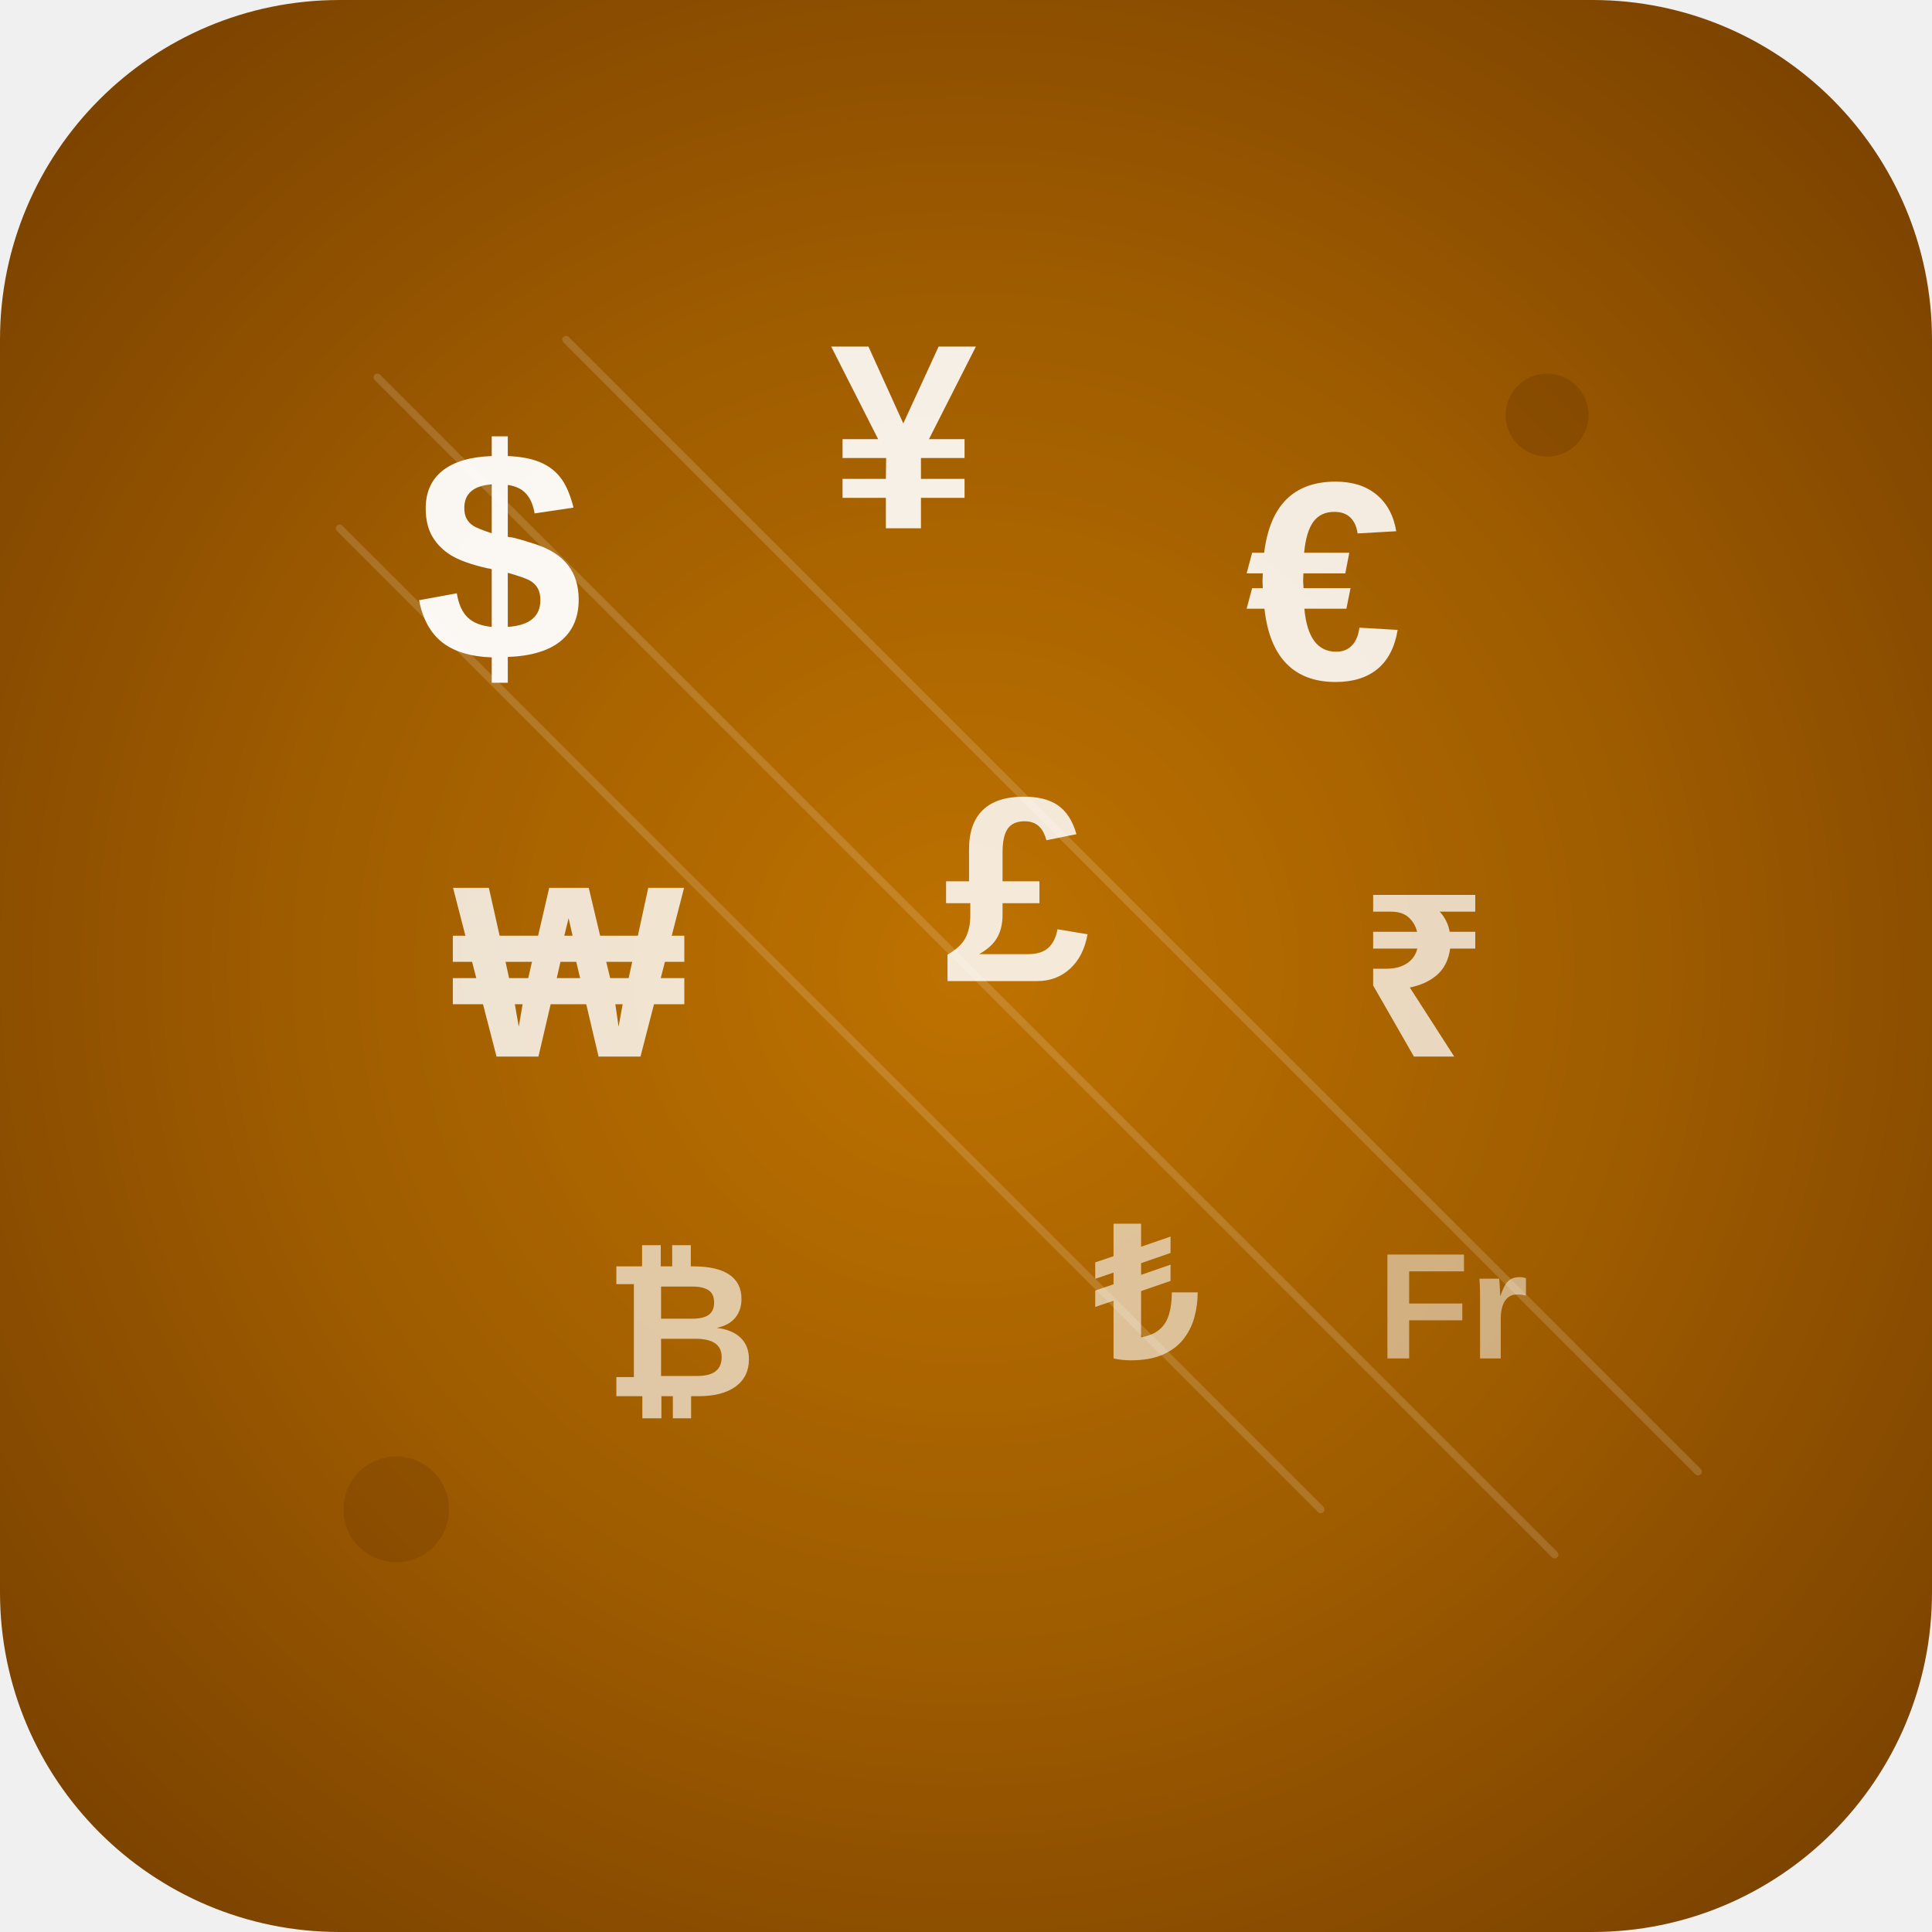
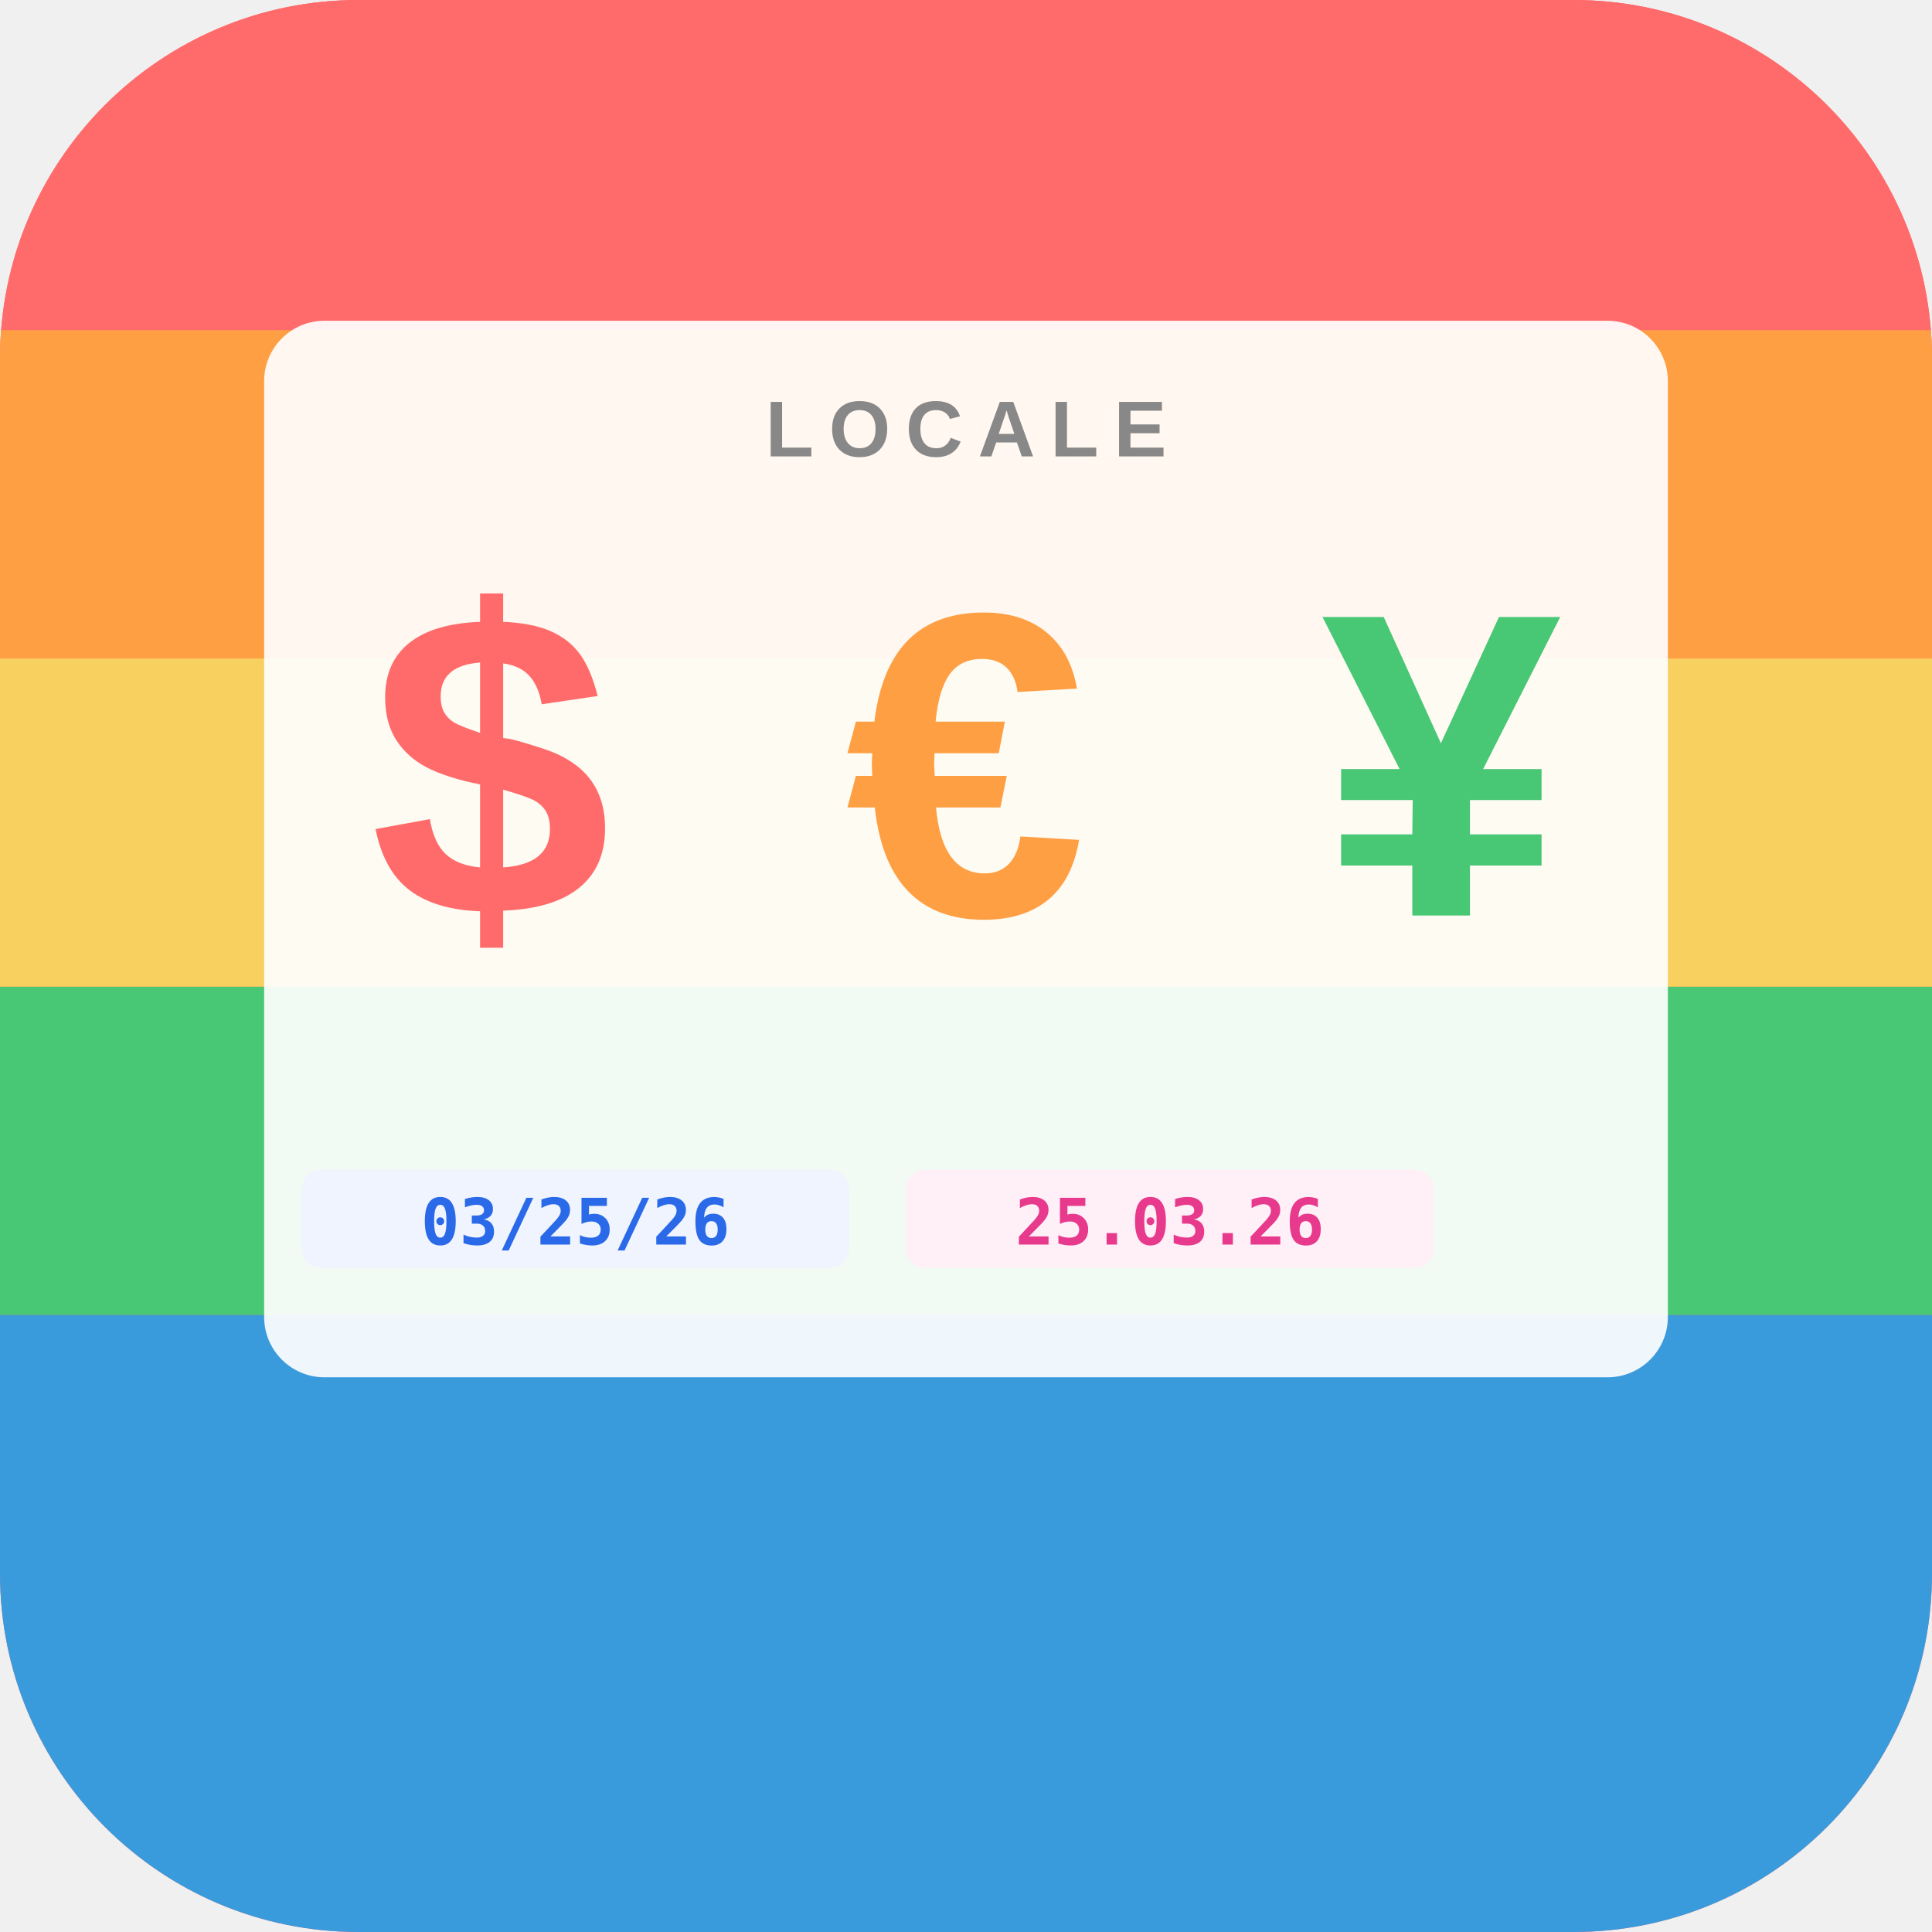
<svg xmlns="http://www.w3.org/2000/svg" viewBox="0 0 1024 1024">
  <defs>
-     <clipPath id="lv2-clip">
-       <rect width="1024" height="1024" rx="180" />
+     <clipPath id="roundClip">
+       <rect width="1024" height="1024" rx="190" />
    </clipPath>
-     <radialGradient id="lv2-bg" cx="50%" cy="50%" r="65%">
-       <stop offset="0%" stop-color="#C87800" />
-       <stop offset="100%" stop-color="#7A4200" />
-     </radialGradient>
  </defs>
-   <g clip-path="url(#lv2-clip)">
-     <rect width="1024" height="1024" fill="url(#lv2-bg)" />
-     <circle cx="512" cy="512" r="380" fill="#A06000" opacity="0.25" />
-     <g font-family="Arial, sans-serif" font-weight="bold" fill="#FFFFFF">
-       <text x="220" y="350" font-size="160" opacity="0.95">$</text>
-       <text x="440" y="280" font-size="140" opacity="0.9">¥</text>
-       <text x="660" y="360" font-size="150" opacity="0.88">€</text>
-       <text x="240" y="560" font-size="130" opacity="0.82">₩</text>
-       <text x="500" y="520" font-size="140" opacity="0.85">£</text>
-       <text x="720" y="560" font-size="120" opacity="0.75">₹</text>
-       <text x="320" y="740" font-size="100" opacity="0.65">₿</text>
-       <text x="580" y="720" font-size="100" opacity="0.60">₺</text>
-       <text x="730" y="720" font-size="80" opacity="0.50">Fr</text>
-     </g>
-     <g stroke="#FFFFFF" stroke-width="4" stroke-linecap="round" opacity="0.15">
-       <line x1="200" y1="200" x2="824" y2="824" />
-       <line x1="180" y1="280" x2="700" y2="800" />
-       <line x1="300" y1="180" x2="900" y2="780" />
-     </g>
-     <circle cx="820" cy="220" r="22" fill="#7A4200" opacity="0.5" />
-     <circle cx="210" cy="800" r="28" fill="#7A4200" opacity="0.4" />
+   <rect width="1024" height="1024" rx="190" fill="#FF6B6B" />
+   <g clip-path="url(#roundClip)">
+     <rect x="0" y="0" width="1024" height="175" fill="#FF6B6B" />
+     <rect x="0" y="175" width="1024" height="174" fill="#FF9F43" />
+     <rect x="0" y="349" width="1024" height="174" fill="#F7D060" />
+     <rect x="0" y="523" width="1024" height="174" fill="#48C774" />
+     <rect x="0" y="697" width="1024" height="327" fill="#3A9BDC" />
  </g>
+   <rect x="140" y="170" width="744" height="560" rx="32" fill="white" opacity="0.92" />
+   <text x="260" y="420" text-anchor="middle" dominant-baseline="middle" font-family="Arial, sans-serif" font-size="230" font-weight="bold" fill="#FF6B6B">$</text>
+   <text x="512" y="420" text-anchor="middle" dominant-baseline="middle" font-family="Arial, sans-serif" font-size="230" font-weight="bold" fill="#FF9F43">€</text>
+   <text x="764" y="420" text-anchor="middle" dominant-baseline="middle" font-family="Arial, sans-serif" font-size="230" font-weight="bold" fill="#48C774">¥</text>
+   <rect x="160" y="620" width="290" height="52" rx="10" fill="#F0F4FF" />
+   <text x="305" y="650" text-anchor="middle" dominant-baseline="middle" font-family="Consolas, monospace" font-size="34" fill="#2A6AE8" font-weight="bold">03/25/26</text>
+   <rect x="480" y="620" width="280" height="52" rx="10" fill="#FFF0F8" />
+   <text x="620" y="650" text-anchor="middle" dominant-baseline="middle" font-family="Consolas, monospace" font-size="34" fill="#E83A8C" font-weight="bold">25.03.26</text>
+   <text x="512" y="230" text-anchor="middle" dominant-baseline="middle" font-family="Arial, sans-serif" font-size="42" font-weight="bold" fill="#888888" letter-spacing="8">LOCALE</text>
</svg>
